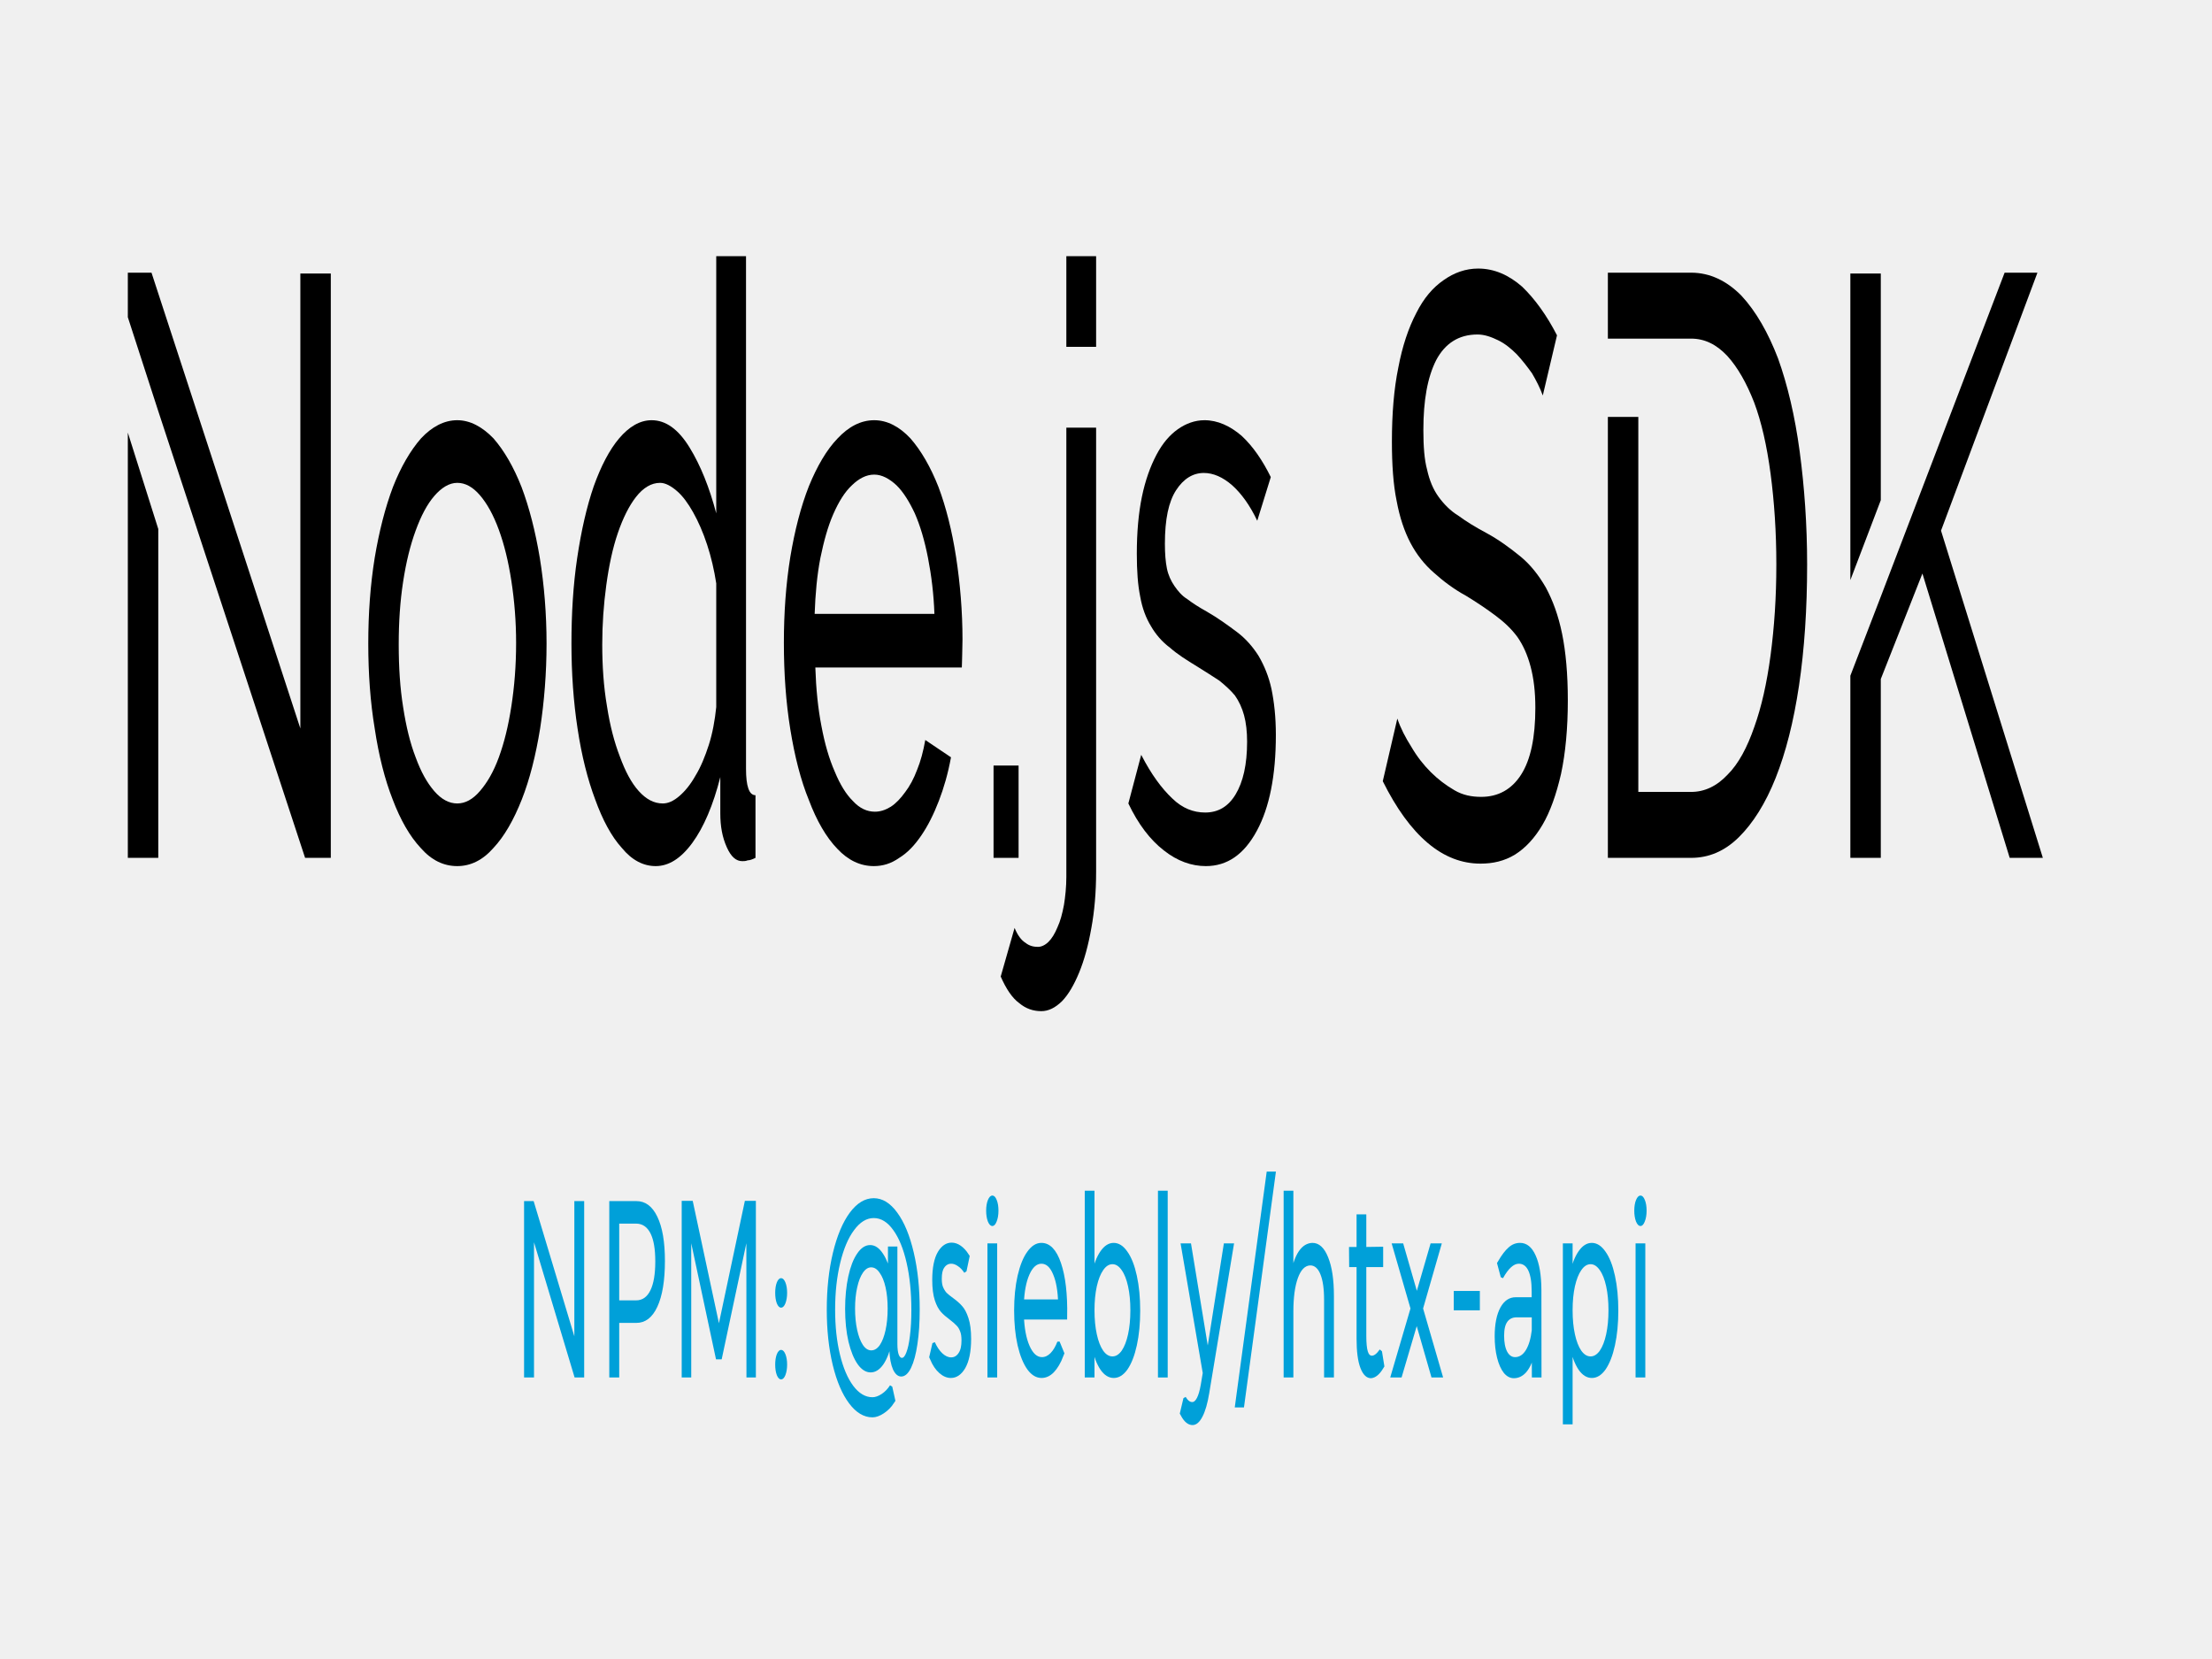
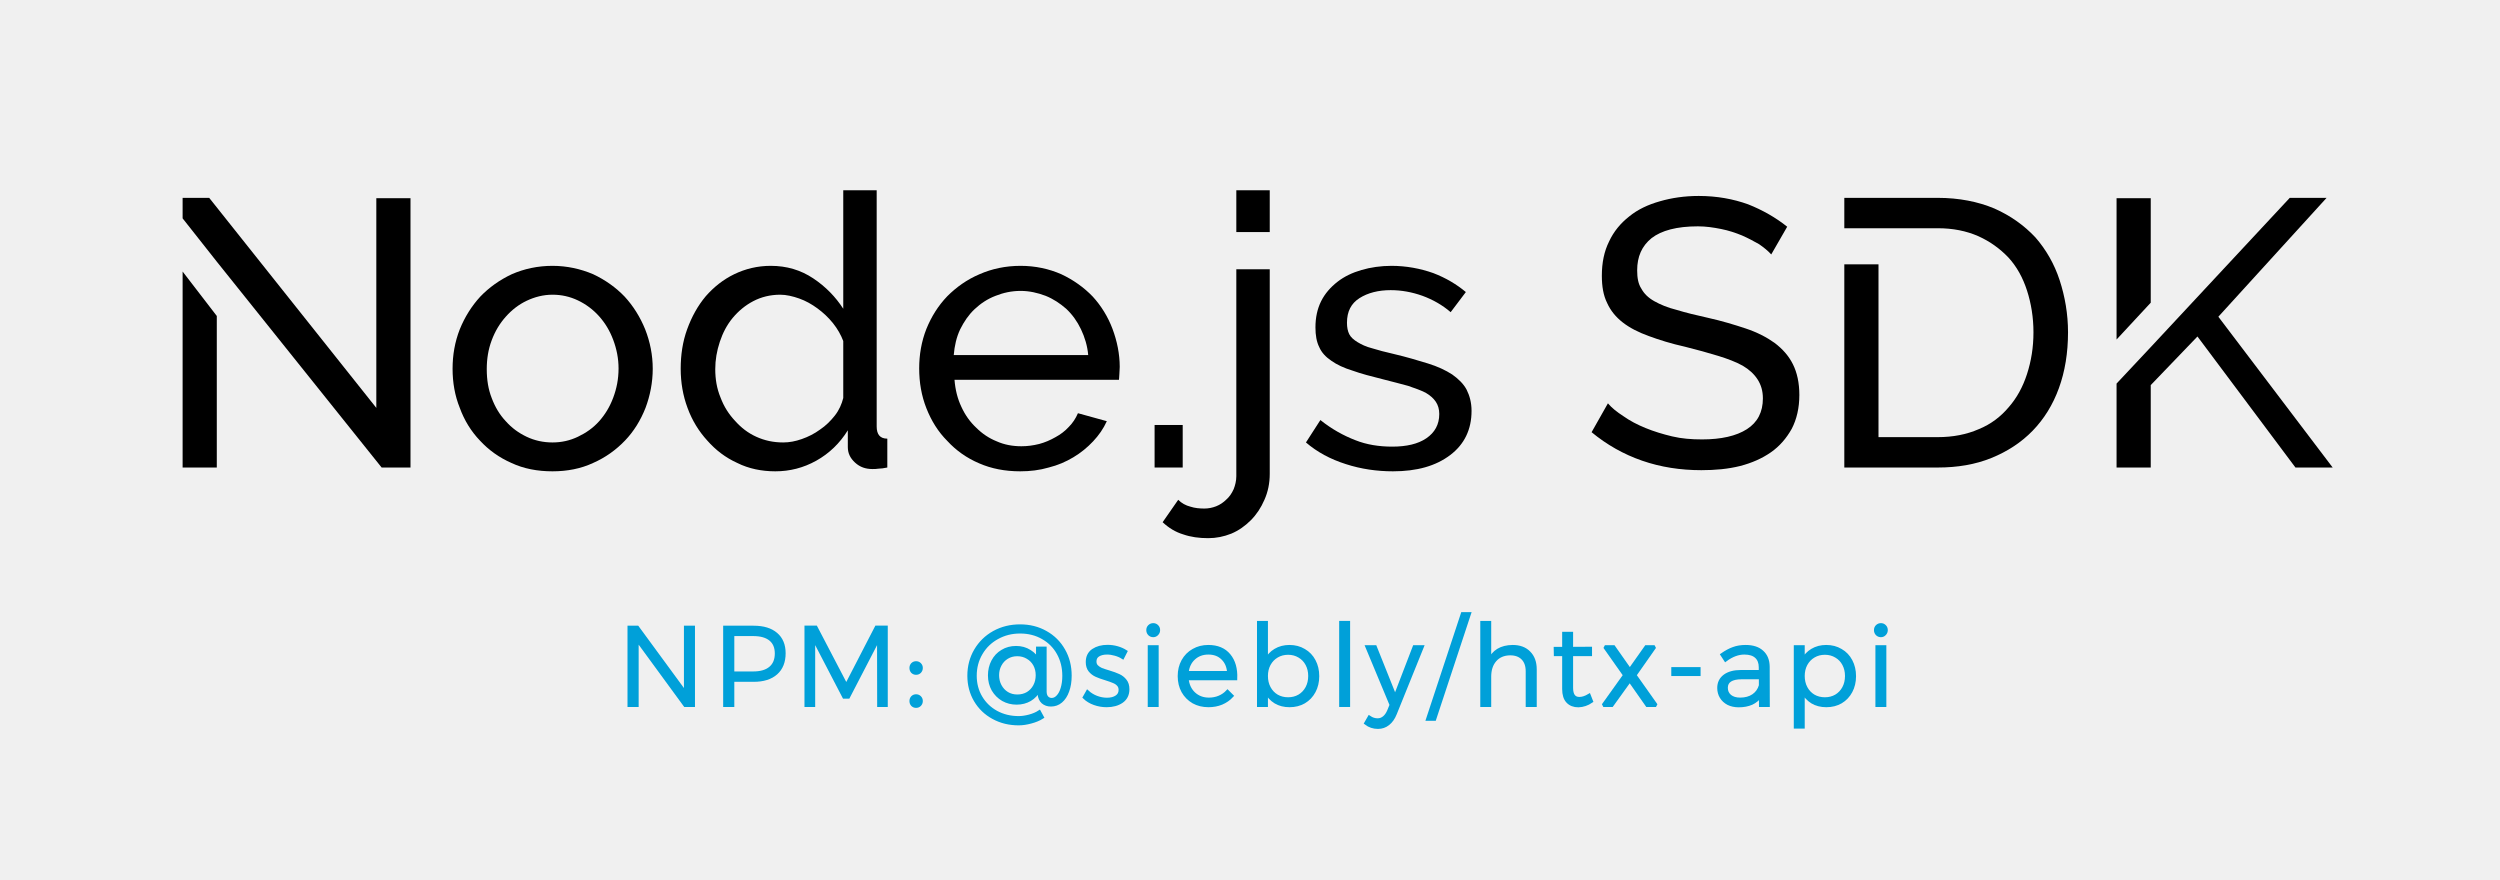
- <svg xmlns="http://www.w3.org/2000/svg" xmlns:ns1="https://boxy-svg.com" id="svg217130" viewBox="0 0 649.681 200" height="768" width="1024" version="1.1" preserveAspectRatio="none">
-   <defs id="defs217134">
-     <ns1:export>
-       <ns1:file format="png" />
-       <ns1:file format="svg" />
-     </ns1:export>
-   </defs>
-   <g id="logo-group" fill="#FFFFFF" transform="matrix(1, 0, 0, 1, -193.2285, -282.8855)">
+ <svg xmlns="http://www.w3.org/2000/svg" id="svg217130" viewBox="183 264 654 230" height="230" width="654" version="1.1">
+   <defs id="defs217134" />
+   <linearGradient spreadMethod="pad" y2="30%" x2="-10%" y1="120%" x1="30%" id="3d_gradient2-logo-cff33201-5764-4921-88f4-caa8c9a8d2b4" fill="#FFFFFF">
+     <stop id="stop217111" stop-opacity="1" stop-color="#ffffff" offset="0%" fill="#FFFFFF" />
+     <stop id="stop217113" stop-opacity="1" stop-color="#000000" offset="100%" fill="#FFFFFF" />
+   </linearGradient>
+   <linearGradient gradientTransform="rotate(-30)" spreadMethod="pad" y2="30%" x2="-10%" y1="120%" x1="30%" id="3d_gradient3-logo-cff33201-5764-4921-88f4-caa8c9a8d2b4" fill="#FFFFFF">
+     <stop id="stop217116" stop-opacity="1" stop-color="#ffffff" offset="0%" fill="#FFFFFF" />
+     <stop id="stop217118" stop-opacity="1" stop-color="#cccccc" offset="50%" fill="#FFFFFF" />
+     <stop id="stop217120" stop-opacity="1" stop-color="#000000" offset="100%" fill="#FFFFFF" />
+   </linearGradient>
+   <g id="logo-group" fill="#FFFFFF">
    <image id="container" x="51.2" y="-76.8" width="921.6" height="921.6" style="display: none;" transform="translate(0 0)" fill="#FFFFFF" />
    <g id="logo-center" transform="translate(180.7716 0)" fill="#FFFFFF">
      <image id="icon_container" x="0" y="0" style="display: none;" fill="#FFFFFF" />
      <g id="slogan" style="font-style:normal;font-weight:300;font-size:32px;line-height:1;font-family:Montserrat;font-variant-ligatures:none;text-align:center;text-anchor:middle" transform="translate(0 0)" fill="#FFFFFF">
        <path id="path217138" style="font-style:normal;font-weight:300;font-size:32px;line-height:1;font-family:Montserrat;font-variant-ligatures:none;text-align:center;text-anchor:middle" d="m 365.994,-22.368 h 2.176 V 0 h -2.336 L 351.978,-18.944 V 0 h -2.208 v -22.368 h 2.336 l 13.888,18.944 z" stroke-width="1" stroke-linejoin="miter" stroke-miterlimit="2" fill="#00A0D9" stroke="#00A0D9" transform="translate(-180.7716 372.2203) translate(347.608 55.91712) scale(0.91) translate(-349.77 22.368)" />
        <path id="path217140" style="font-style:normal;font-weight:300;font-size:32px;line-height:1;font-family:Montserrat;font-variant-ligatures:none;text-align:center;text-anchor:middle" d="m 383.526,-22.368 q 4.16,0 6.432,1.952 2.272,1.92 2.272,5.472 0,3.68 -2.272,5.696 -2.272,2.016 -6.432,2.016 h -6.048 V 0 h -2.208 v -22.368 z m -0.096,13.152 q 3.2,0 4.928,-1.44 1.76,-1.472 1.76,-4.224 0,-2.688 -1.728,-4.096 -1.728,-1.408 -4.96,-1.408 h -5.952 v 11.168 z" stroke-width="1" stroke-linejoin="miter" stroke-miterlimit="2" fill="#00A0D9" stroke="#00A0D9" transform="translate(-180.7716 372.2203) translate(372.633 55.91712) scale(0.91) translate(-375.27 22.368)" />
        <path id="path217142" style="font-style:normal;font-weight:300;font-size:32px;line-height:1;font-family:Montserrat;font-variant-ligatures:none;text-align:center;text-anchor:middle" d="m 396.645,-22.4 h 2.752 l 8.768,16.8 8.672,-16.8 h 2.752 V 0 h -2.048 l -0.032,-19.328 -8.768,16.928 h -1.216 l -8.8,-16.928 V 0 h -2.08 z" stroke-width="1" stroke-linejoin="miter" stroke-miterlimit="2" fill="#00A0D9" stroke="#00A0D9" transform="translate(-180.7716 372.2203) translate(393.9043 55.888) scale(0.91) translate(-396.645 22.4)" />
        <path id="path217144" style="font-style:normal;font-weight:300;font-size:32px;line-height:1;font-family:Montserrat;font-variant-ligatures:none;text-align:center;text-anchor:middle" d="m 426.229,-12.16 q 0.608,0 1.024,0.416 0.416,0.416 0.416,1.024 0,0.608 -0.416,1.056 -0.416,0.416 -1.024,0.416 -0.608,0 -1.024,-0.416 -0.384,-0.416 -0.384,-1.056 0,-0.608 0.384,-1.024 0.416,-0.416 1.024,-0.416 z m 0,9.504 q 0.608,0 1.024,0.416 0.416,0.416 0.416,1.024 0,0.608 -0.416,1.056 -0.416,0.416 -1.024,0.416 -0.608,0 -1.024,-0.416 -0.384,-0.416 -0.384,-1.056 0,-0.608 0.384,-1.024 0.416,-0.416 1.024,-0.416 z" stroke-width="1" stroke-linejoin="miter" stroke-miterlimit="2" fill="#00A0D9" stroke="#00A0D9" transform="translate(-180.7716 372.2203) translate(421.3645 65.2064) scale(0.91) translate(-424.821 12.16)" />
        <path id="path217146" style="font-style:normal;font-weight:300;font-size:32px;line-height:1;font-family:Montserrat;font-variant-ligatures:none;text-align:center;text-anchor:middle" d="m 461.261,-3.936 q 0,1.088 0.544,1.728 0.576,0.608 1.408,0.608 0.992,0 1.792,-0.864 0.832,-0.864 1.28,-2.4 0.48,-1.568 0.48,-3.584 0,-3.616 -1.6,-6.496 -1.6,-2.88 -4.48,-4.512 -2.88,-1.664 -6.56,-1.664 -3.616,0 -6.592,1.664 -2.976,1.632 -4.672,4.544 -1.696,2.88 -1.696,6.432 0,3.456 1.632,6.208 1.632,2.752 4.48,4.32 2.88,1.568 6.432,1.568 1.44,0 3.104,-0.448 1.664,-0.448 2.848,-1.216 l 0.8,1.472 q -1.312,0.832 -3.232,1.344 -1.888,0.512 -3.52,0.512 -4.032,0 -7.296,-1.792 -3.232,-1.76 -5.088,-4.896 -1.856,-3.168 -1.856,-7.072 0,-4.032 1.92,-7.296 1.92,-3.264 5.248,-5.12 3.36,-1.856 7.488,-1.856 4.096,0 7.36,1.856 3.264,1.824 5.12,5.088 1.856,3.232 1.856,7.296 0,2.528 -0.704,4.416 -0.672,1.888 -1.92,2.944 -1.216,1.024 -2.848,1.024 -1.376,0 -2.304,-0.8 -0.896,-0.832 -1.024,-2.272 l -0.032,-1.344 q -0.96,1.856 -2.656,2.88 -1.696,0.992 -3.84,0.992 -2.144,0 -3.904,-0.992 -1.76,-1.024 -2.816,-2.816 -1.024,-1.824 -1.024,-4.096 0,-2.24 0.96,-4.064 0.96,-1.824 2.688,-2.848 1.728,-1.056 3.936,-1.056 2.208,0 3.904,1.088 1.696,1.056 2.336,2.528 v -3.424 h 2.048 z m -7.968,-10.656 q -1.632,0 -2.944,0.8 -1.28,0.768 -2.016,2.144 -0.736,1.344 -0.736,3.008 0,1.696 0.736,3.072 0.736,1.376 2.016,2.176 1.312,0.8 2.976,0.8 1.696,0 3.008,-0.768 1.312,-0.8 2.048,-2.176 0.736,-1.376 0.736,-3.104 0,-1.696 -0.736,-3.04 -0.736,-1.344 -2.08,-2.112 -1.312,-0.8 -3.008,-0.8 z" stroke-width="1" stroke-linejoin="miter" stroke-miterlimit="2" fill="#00A0D9" stroke="#00A0D9" transform="translate(-180.7716 372.2203) translate(436.5141 55.56768) scale(0.91) translate(-439.469 22.752)" />
        <path id="path217148" style="font-style:normal;font-weight:300;font-size:32px;line-height:1;font-family:Montserrat;font-variant-ligatures:none;text-align:center;text-anchor:middle" d="m 481.62,-13.792 q -0.96,-0.608 -2.144,-0.928 -1.184,-0.352 -2.336,-0.352 -1.6,0 -2.592,0.64 -0.96,0.608 -0.96,1.856 0,0.864 0.512,1.408 0.544,0.544 1.312,0.896 0.8,0.32 2.208,0.736 1.728,0.512 2.816,1.024 1.088,0.48 1.856,1.44 0.768,0.928 0.768,2.464 0,2.272 -1.728,3.488 -1.728,1.184 -4.32,1.184 -1.824,0 -3.52,-0.608 -1.696,-0.608 -2.848,-1.728 l 0.864,-1.536 q 1.088,0.992 2.56,1.568 1.504,0.576 3.04,0.576 1.696,0 2.752,-0.704 1.088,-0.704 1.088,-2.048 0,-0.928 -0.544,-1.504 -0.544,-0.608 -1.376,-0.928 -0.8,-0.352 -2.24,-0.8 -1.696,-0.512 -2.752,-0.992 -1.056,-0.48 -1.792,-1.376 -0.736,-0.928 -0.736,-2.4 0,-2.208 1.632,-3.328 1.664,-1.12 4.128,-1.12 1.44,0 2.784,0.384 1.344,0.384 2.4,1.056 z" stroke-width="1" stroke-linejoin="miter" stroke-miterlimit="2" fill="#00A0D9" stroke="#00A0D9" transform="translate(-180.7716 372.2203) translate(466.7038 60.92576) scale(0.91) translate(-470.6445 16.864)" />
        <path id="path217150" style="font-style:normal;font-weight:300;font-size:32px;line-height:1;font-family:Montserrat;font-variant-ligatures:none;text-align:center;text-anchor:middle" d="m 487.324,-16.768 h 2.144 V 0 h -2.144 z m 1.088,-6.336 q 0.64,0 1.056,0.448 0.416,0.416 0.416,1.056 0,0.64 -0.448,1.088 -0.416,0.448 -1.024,0.448 -0.64,0 -1.088,-0.448 -0.416,-0.448 -0.416,-1.088 0,-0.64 0.416,-1.056 0.448,-0.448 1.088,-0.448 z" stroke-width="1" stroke-linejoin="miter" stroke-miterlimit="2" fill="#00A0D9" stroke="#00A0D9" transform="translate(-180.7716 372.2203) translate(483.3232 55.24736) scale(0.91) translate(-486.9075 23.104)" />
        <path id="path217152" style="font-style:normal;font-weight:300;font-size:32px;line-height:1;font-family:Montserrat;font-variant-ligatures:none;text-align:center;text-anchor:middle" d="m 502.226,-16.832 q 3.904,0 5.952,2.496 2.048,2.464 1.888,6.656 h -13.984 q 0.224,2.688 1.984,4.352 1.76,1.632 4.352,1.632 1.6,0 2.976,-0.576 1.376,-0.576 2.368,-1.632 l 1.216,1.216 q -1.216,1.312 -2.944,2.048 -1.696,0.704 -3.744,0.704 -2.432,0 -4.32,-1.056 -1.888,-1.088 -2.976,-3.008 -1.056,-1.92 -1.056,-4.384 0,-2.432 1.056,-4.352 1.088,-1.952 2.976,-3.008 1.888,-1.088 4.256,-1.088 z m 5.92,7.488 q -0.16,-2.624 -1.76,-4.16 -1.568,-1.568 -4.128,-1.568 -2.528,0 -4.224,1.568 -1.696,1.568 -1.952,4.16 z" stroke-width="1" stroke-linejoin="miter" stroke-miterlimit="2" fill="#00A0D9" stroke="#00A0D9" transform="translate(-180.7716 372.2203) translate(491.5414 60.95488) scale(0.91) translate(-493.9385 16.832)" />
        <path id="path217154" style="font-style:normal;font-weight:300;font-size:32px;line-height:1;font-family:Montserrat;font-variant-ligatures:none;text-align:center;text-anchor:middle" d="m 523.566,-16.832 q 2.336,0 4.16,1.088 1.856,1.056 2.88,3.008 1.024,1.92 1.024,4.384 0,2.432 -1.024,4.352 -1.024,1.92 -2.848,3.008 -1.824,1.056 -4.16,1.056 -2.304,0 -4.032,-1.024 -1.728,-1.056 -2.688,-2.912 V 0 h -2.144 v -23.744 h 2.144 v 10.848 q 0.928,-1.856 2.656,-2.88 1.76,-1.056 4.032,-1.056 z m -0.384,15.04 q 1.792,0 3.232,-0.832 1.44,-0.864 2.24,-2.368 0.8,-1.504 0.8,-3.424 0,-1.888 -0.8,-3.392 -0.8,-1.504 -2.24,-2.336 -1.44,-0.864 -3.232,-0.864 -1.824,0 -3.264,0.864 -1.408,0.832 -2.24,2.336 -0.8,1.504 -0.8,3.392 0,1.92 0.8,3.424 0.8,1.504 2.24,2.368 1.44,0.832 3.264,0.832 z" stroke-width="1" stroke-linejoin="miter" stroke-miterlimit="2" fill="#00A0D9" stroke="#00A0D9" transform="translate(-180.7716 372.2203) translate(512.2848 54.66496) scale(0.91) translate(-514.7335 23.744)" />
        <path id="path217156" style="font-style:normal;font-weight:300;font-size:32px;line-height:1;font-family:Montserrat;font-variant-ligatures:none;text-align:center;text-anchor:middle" d="m 536.359,-23.744 h 2.144 V 0 h -2.144 z" stroke-width="1" stroke-linejoin="miter" stroke-miterlimit="2" fill="#00A0D9" stroke="#00A0D9" transform="translate(-180.7716 372.2203) translate(533.7836 54.66496) scale(0.91) translate(-536.3585 23.744)" />
        <path id="path217158" style="font-style:normal;font-weight:300;font-size:32px;line-height:1;font-family:Montserrat;font-variant-ligatures:none;text-align:center;text-anchor:middle" d="m 549.941,2.4 q -0.768,1.92 -2.048,2.912 -1.248,0.992 -2.88,0.992 -1.952,0 -3.456,-1.152 l 0.96,-1.664 q 1.12,0.768 2.4,0.768 1.024,0 1.856,-0.672 0.832,-0.672 1.376,-1.952 l 0.704,-1.728 -6.944,-16.672 h 2.272 l 5.76,14.4 5.536,-14.4 h 2.208 z" stroke-width="1" stroke-linejoin="miter" stroke-miterlimit="2" fill="#00A0D9" stroke="#00A0D9" transform="translate(-180.7716 372.2203) translate(540.3338 61.01312) scale(0.91) translate(-541.5565 16.768)" />
        <path id="path217160" style="font-style:normal;font-weight:300;font-size:32px;line-height:1;font-family:Montserrat;font-variant-ligatures:none;text-align:center;text-anchor:middle" d="m 567.321,-26.272 h 1.92 l -9.984,30.24 h -1.92 z" stroke-width="1" stroke-linejoin="miter" stroke-miterlimit="2" fill="#00A0D9" stroke="#00A0D9" transform="translate(-180.7716 372.2203) translate(556.514 52.36448) scale(0.91) translate(-557.337 26.272)" />
        <path id="path217162" style="font-style:normal;font-weight:300;font-size:32px;line-height:1;font-family:Montserrat;font-variant-ligatures:none;text-align:center;text-anchor:middle" d="m 579.721,-16.832 q 3.008,0 4.704,1.76 1.728,1.728 1.728,4.768 V 0 h -2.176 v -9.792 q 0,-2.368 -1.312,-3.712 -1.312,-1.344 -3.648,-1.344 -2.784,0.032 -4.384,1.856 -1.568,1.792 -1.568,4.768 V 0 h -2.144 v -23.744 h 2.144 V -12.8 q 1.696,-3.968 6.656,-4.032 z" stroke-width="1" stroke-linejoin="miter" stroke-miterlimit="2" fill="#00A0D9" stroke="#00A0D9" transform="translate(-180.7716 372.2203) translate(570.6955 54.66496) scale(0.91) translate(-570.921 23.744)" />
        <path id="path217164" style="font-style:normal;font-weight:300;font-size:32px;line-height:1;font-family:Montserrat;font-variant-ligatures:none;text-align:center;text-anchor:middle" d="m 600.334,-1.152 q -1.728,1.184 -3.712,1.248 -1.92,0 -3.04,-1.184 -1.12,-1.184 -1.12,-3.552 v -9.984 h -2.4 l -0.032,-1.664 h 2.432 v -4.32 h 2.144 v 4.32 l 5.44,-0.032 v 1.696 h -5.44 v 9.632 q 0,3.104 2.304,3.104 1.28,0 2.784,-0.896 z" stroke-width="1" stroke-linejoin="miter" stroke-miterlimit="2" fill="#00A0D9" stroke="#00A0D9" transform="translate(-180.7716 372.2203) translate(589.9046 57.51872) scale(0.91) translate(-590.03 20.608)" />
        <path id="path217166" style="font-style:normal;font-weight:300;font-size:32px;line-height:1;font-family:Montserrat;font-variant-ligatures:none;text-align:center;text-anchor:middle" d="m 602.246,-16.768 h 2.496 l 4.672,6.656 4.704,-6.656 h 2.4 l -5.696,8.128 6.112,8.64 h -2.528 l -5.024,-7.168 -5.152,7.168 h -2.432 l 6.176,-8.64 z" stroke-width="1" stroke-linejoin="miter" stroke-miterlimit="2" fill="#00A0D9" stroke="#00A0D9" transform="translate(-180.7716 372.2203) translate(602.434 61.01312) scale(0.91) translate(-601.7985 16.768)" />
        <path id="path217168" style="font-style:normal;font-weight:300;font-size:32px;line-height:1;font-family:Montserrat;font-variant-ligatures:none;text-align:center;text-anchor:middle" d="m 619.83,-10.464 h 7.424 v 1.568 h -7.424 z" stroke-width="1" stroke-linejoin="miter" stroke-miterlimit="2" fill="#00A0D9" stroke="#00A0D9" transform="translate(-180.7716 372.2203) translate(620.6626 66.74976) scale(0.91) translate(-619.83 10.464)" />
        <path id="path217170" style="font-style:normal;font-weight:300;font-size:32px;line-height:1;font-family:Montserrat;font-variant-ligatures:none;text-align:center;text-anchor:middle" d="m 643.039,0 -0.032,-2.816 q -0.992,1.472 -2.592,2.208 -1.6,0.704 -3.68,0.704 -1.696,0 -3.008,-0.64 -1.28,-0.672 -1.984,-1.824 -0.704,-1.152 -0.704,-2.592 0,-2.176 1.664,-3.424 1.696,-1.248 4.64,-1.248 h 5.632 v -1.28 q 0,-1.984 -1.184,-3.072 -1.184,-1.088 -3.456,-1.088 -2.688,0 -5.408,2.016 l -0.96,-1.472 q 1.696,-1.184 3.232,-1.728 1.536,-0.576 3.52,-0.576 3.04,0 4.704,1.536 1.664,1.504 1.696,4.192 L 645.151,0 Z m -5.92,-1.696 q 2.24,0 3.776,-1.024 1.568,-1.056 2.112,-2.944 v -2.304 h -5.408 q -2.208,0 -3.36,0.736 -1.152,0.736 -1.152,2.208 0,1.504 1.088,2.432 1.12,0.896 2.944,0.896 z" stroke-width="1" stroke-linejoin="miter" stroke-miterlimit="2" fill="#00A0D9" stroke="#00A0D9" transform="translate(-180.7716 372.2203) translate(632.6828 60.95488) scale(0.91) translate(-631.039 16.832)" />
        <path id="path217172" style="font-style:normal;font-weight:300;font-size:32px;line-height:1;font-family:Montserrat;font-variant-ligatures:none;text-align:center;text-anchor:middle" d="m 659.878,-16.832 q 2.336,0 4.16,1.088 1.856,1.056 2.88,3.008 1.024,1.92 1.024,4.384 0,2.432 -1.024,4.352 -1.024,1.92 -2.848,3.008 -1.824,1.056 -4.16,1.056 -2.304,0 -4.032,-1.024 -1.728,-1.056 -2.688,-2.912 v 10.08 h -2.144 v -22.976 h 2.144 v 3.872 q 0.928,-1.856 2.656,-2.88 1.76,-1.056 4.032,-1.056 z m -0.384,15.04 q 1.792,0 3.232,-0.832 1.44,-0.864 2.24,-2.368 0.8,-1.504 0.8,-3.424 0,-1.888 -0.8,-3.392 -0.8,-1.504 -2.24,-2.336 -1.44,-0.864 -3.232,-0.864 -1.824,0 -3.264,0.864 -1.408,0.832 -2.24,2.336 -0.8,1.504 -0.8,3.392 0,1.92 0.8,3.424 0.8,1.504 2.24,2.368 1.44,0.832 3.264,0.832 z" stroke-width="1" stroke-linejoin="miter" stroke-miterlimit="2" fill="#00A0D9" stroke="#00A0D9" transform="translate(-180.7716 372.2203) translate(652.7092 60.95488) scale(0.91) translate(-651.046 16.832)" />
        <path id="path217174" style="font-style:normal;font-weight:300;font-size:32px;line-height:1;font-family:Montserrat;font-variant-ligatures:none;text-align:center;text-anchor:middle" d="m 672.511,-16.768 h 2.144 V 0 h -2.144 z m 1.088,-6.336 q 0.64,0 1.056,0.448 0.416,0.416 0.416,1.056 0,0.64 -0.448,1.088 -0.416,0.448 -1.024,0.448 -0.64,0 -1.088,-0.448 -0.416,-0.448 -0.416,-1.088 0,-0.64 0.416,-1.056 0.448,-0.448 1.088,-0.448 z" stroke-width="1" stroke-linejoin="miter" stroke-miterlimit="2" fill="#00A0D9" stroke="#00A0D9" transform="translate(-180.7716 372.2203) translate(673.6838 55.24736) scale(0.91) translate(-672.095 23.104)" />
      </g>
      <g id="title" style="font-style:normal;font-weight:500;font-size:72px;line-height:1;font-family:'Raleway Medium Alt1';font-variant-ligatures:none;text-align:center;text-anchor:middle" transform="translate(0 0)" fill="#FFFFFF">
        <path id="path217177" style="font-style:normal;font-weight:500;font-size:72px;line-height:1;font-family:'Raleway Medium Alt1';font-variant-ligatures:none;text-align:center;text-anchor:middle" d="m 311.331,0 h 6.48 v -28.728 l -6.48,-8.424 z m 36.72,-51.048 v 39.744 l -31.68,-39.816 h -5.04 v 3.888 l 6.48,8.208 31.248,39.024 h 5.472 v -51.048 z" stroke-width="0px" stroke-linejoin="miter" stroke-miterlimit="2" fill="#000000" stroke="#000000" transform="translate(0 283.7438) translate(50 32.0144) scale(1.38) translate(-311.3309 51.12)" />
        <path id="path217179" style="font-style:normal;font-weight:500;font-size:72px;line-height:1;font-family:'Raleway Medium Alt1';font-variant-ligatures:none;text-align:center;text-anchor:middle" d="m 381.442,0.72 c 2.808,0 5.4,-0.504 7.704,-1.584 2.304,-1.008 4.32,-2.448 6.048,-4.248 1.656,-1.728 2.952,-3.816 3.888,-6.192 0.864,-2.304 1.368,-4.824 1.368,-7.416 0,-2.592 -0.504,-5.112 -1.44,-7.488 -0.936,-2.304 -2.232,-4.392 -3.888,-6.192 -1.656,-1.728 -3.672,-3.168 -5.976,-4.248 -2.376,-1.008 -4.968,-1.584 -7.704,-1.584 -2.808,0 -5.4,0.576 -7.704,1.584 -2.304,1.08 -4.32,2.52 -5.976,4.248 -1.656,1.8 -2.952,3.888 -3.888,6.192 -0.936,2.376 -1.368,4.896 -1.368,7.488 0,2.592 0.432,5.112 1.368,7.416 0.864,2.376 2.16,4.464 3.816,6.192 1.656,1.8 3.672,3.24 5.976,4.248 2.304,1.08 4.896,1.584 7.776,1.584 z m -12.456,-19.368 c 0,-1.944 0.288,-3.744 0.936,-5.472 0.648,-1.728 1.512,-3.168 2.664,-4.464 1.152,-1.296 2.448,-2.304 3.96,-3.024 1.512,-0.72 3.168,-1.152 4.896,-1.152 1.728,0 3.312,0.36 4.824,1.08 1.512,0.72 2.88,1.728 4.032,3.024 1.152,1.296 2.016,2.736 2.664,4.464 0.648,1.728 1.008,3.528 1.008,5.4 0,2.016 -0.36,3.816 -1.008,5.544 -0.648,1.728 -1.512,3.168 -2.664,4.464 -1.152,1.296 -2.52,2.232 -4.032,2.952 -1.512,0.72 -3.096,1.08 -4.824,1.08 -1.728,0 -3.384,-0.36 -4.896,-1.08 -1.512,-0.72 -2.808,-1.656 -3.96,-2.952 -1.152,-1.224 -2.016,-2.664 -2.664,-4.392 -0.648,-1.656 -0.936,-3.456 -0.936,-5.472 z" stroke-width="0px" stroke-linejoin="miter" stroke-miterlimit="2" fill="#000000" stroke="#000000" transform="translate(0 283.7438) translate(120.6217 49.79984) scale(1.38) translate(-362.5061 38.232)" />
        <path id="path217181" style="font-style:normal;font-weight:500;font-size:72px;line-height:1;font-family:'Raleway Medium Alt1';font-variant-ligatures:none;text-align:center;text-anchor:middle" d="m 423.678,0.72 c 2.736,0 5.328,-0.648 7.776,-2.016 2.448,-1.368 4.464,-3.312 5.976,-5.76 v 3.168 c 0,1.152 0.432,2.088 1.368,2.952 0.936,0.864 2.016,1.224 3.312,1.224 0.36,0 0.72,0 1.152,-0.072 0.432,0 0.936,-0.072 1.656,-0.216 v -5.472 c -1.368,0 -2.016,-0.792 -2.016,-2.304 V -52.56 h -6.336 v 22.464 c -1.44,-2.232 -3.312,-4.176 -5.688,-5.76 -2.376,-1.584 -5.04,-2.376 -8.064,-2.376 -2.52,0 -4.824,0.576 -6.912,1.584 -2.088,1.008 -3.888,2.448 -5.4,4.176 -1.512,1.8 -2.664,3.888 -3.528,6.264 -0.864,2.376 -1.224,4.896 -1.224,7.488 0,2.592 0.432,5.112 1.296,7.416 0.864,2.376 2.16,4.464 3.744,6.192 1.584,1.8 3.456,3.24 5.688,4.248 2.16,1.08 4.608,1.584 7.2,1.584 z m 1.512,-5.472 c -1.872,0 -3.528,-0.36 -5.112,-1.08 -1.584,-0.72 -2.88,-1.728 -4.032,-3.024 -1.152,-1.224 -2.088,-2.664 -2.736,-4.392 -0.72,-1.728 -1.008,-3.528 -1.008,-5.4 0,-1.728 0.288,-3.456 0.864,-5.184 0.576,-1.728 1.368,-3.24 2.448,-4.536 1.08,-1.296 2.376,-2.376 3.888,-3.168 1.512,-0.792 3.24,-1.224 5.112,-1.224 1.152,0 2.376,0.288 3.6,0.72 1.224,0.432 2.376,1.08 3.456,1.872 1.08,0.792 2.088,1.728 2.952,2.808 0.864,1.08 1.512,2.232 1.944,3.384 v 10.8 c -0.288,1.152 -0.792,2.304 -1.584,3.312 -0.792,1.008 -1.728,1.944 -2.808,2.664 -1.08,0.792 -2.232,1.368 -3.456,1.8 -1.224,0.432 -2.376,0.648 -3.528,0.648 z" stroke-width="0px" stroke-linejoin="miter" stroke-miterlimit="2" fill="#000000" stroke="#000000" transform="translate(0 283.7438) translate(180.2982 30.0272) scale(1.38) translate(-405.7499 52.56)" />
        <path id="path217183" style="font-style:normal;font-weight:500;font-size:72px;line-height:1;font-family:'Raleway Medium Alt1';font-variant-ligatures:none;text-align:center;text-anchor:middle" d="m 470.111,0.72 c 1.872,0 3.672,-0.216 5.4,-0.72 1.728,-0.432 3.24,-1.08 4.68,-1.944 1.44,-0.864 2.664,-1.872 3.744,-3.024 1.08,-1.152 1.944,-2.376 2.592,-3.816 l -5.472,-1.512 c -0.432,1.008 -1.008,1.872 -1.728,2.592 -0.72,0.792 -1.584,1.44 -2.52,1.944 -1.008,0.576 -2.016,1.008 -3.096,1.296 -1.152,0.288 -2.232,0.432 -3.384,0.432 -1.656,0 -3.24,-0.288 -4.68,-0.936 -1.44,-0.576 -2.736,-1.44 -3.888,-2.592 -1.152,-1.08 -2.088,-2.376 -2.808,-3.96 -0.72,-1.512 -1.152,-3.24 -1.296,-5.112 h 31.176 c 0,-0.216 0.072,-0.576 0.072,-1.008 0,-0.432 0.072,-0.864 0.072,-1.44 0,-2.448 -0.504,-4.896 -1.368,-7.2 -0.864,-2.304 -2.16,-4.392 -3.744,-6.12 -1.656,-1.728 -3.672,-3.168 -5.976,-4.248 -2.304,-1.008 -4.896,-1.584 -7.704,-1.584 -2.88,0 -5.472,0.576 -7.776,1.584 -2.376,1.008 -4.392,2.448 -6.12,4.176 -1.728,1.8 -3.024,3.888 -3.96,6.192 -0.936,2.376 -1.368,4.896 -1.368,7.488 0,2.664 0.432,5.184 1.368,7.56 0.936,2.376 2.232,4.464 3.96,6.192 1.656,1.8 3.672,3.24 6.048,4.248 2.304,1.008 4.896,1.512 7.776,1.512 z m 12.888,-22.032 h -25.488 c 0.144,-1.728 0.504,-3.384 1.224,-4.896 0.72,-1.44 1.584,-2.736 2.736,-3.816 1.152,-1.08 2.448,-1.944 3.96,-2.52 1.44,-0.576 3.024,-0.936 4.752,-0.936 1.656,0 3.24,0.36 4.752,0.936 1.44,0.576 2.736,1.44 3.888,2.448 1.152,1.08 2.088,2.376 2.808,3.888 0.72,1.512 1.224,3.168 1.368,4.896 z" stroke-width="0px" stroke-linejoin="miter" stroke-miterlimit="2" fill="#000000" stroke="#000000" transform="translate(0 283.7438) translate(242.687 49.79984) scale(1.38) translate(-450.9592 38.232)" />
        <path id="path217185" style="font-style:normal;font-weight:500;font-size:72px;line-height:1;font-family:'Raleway Medium Alt1';font-variant-ligatures:none;text-align:center;text-anchor:middle" d="m 495.585,0 h 5.328 v -8.064 h -5.328 z" stroke-width="0px" stroke-linejoin="miter" stroke-miterlimit="2" fill="#000000" stroke="#000000" transform="translate(0 283.7438) translate(304.27 91.43168) scale(1.38) translate(-495.5846 8.064)" />
        <path id="path217187" style="font-style:normal;font-weight:500;font-size:72px;line-height:1;font-family:'Raleway Medium Alt1';font-variant-ligatures:none;text-align:center;text-anchor:middle" d="m 505.749,13.392 c 1.512,0 2.952,-0.288 4.392,-0.864 1.368,-0.576 2.592,-1.44 3.672,-2.52 1.08,-1.08 1.944,-2.376 2.592,-3.888 0.648,-1.44 1.008,-3.096 1.008,-4.896 v -38.808 h -6.336 v 39.24 c 0,0.864 -0.216,1.728 -0.504,2.448 -0.36,0.792 -0.792,1.44 -1.368,1.944 -0.576,0.576 -1.224,1.008 -1.944,1.296 -0.72,0.288 -1.512,0.432 -2.232,0.432 -0.864,0 -1.8,-0.072 -2.664,-0.36 -0.864,-0.216 -1.656,-0.648 -2.304,-1.296 l -2.952,4.248 c 1.152,1.08 2.448,1.872 3.888,2.304 1.44,0.504 3.024,0.72 4.752,0.72 z m 5.328,-58.032 h 6.336 v -7.92 h -6.336 z" stroke-width="0px" stroke-linejoin="miter" stroke-miterlimit="2" fill="#000000" stroke="#000000" transform="translate(0 283.7438) translate(306.3736 30.0272) scale(1.38) translate(-497.1089 52.56)" />
        <path id="path217189" style="font-style:normal;font-weight:500;font-size:72px;line-height:1;font-family:'Raleway Medium Alt1';font-variant-ligatures:none;text-align:center;text-anchor:middle" d="m 540.765,0.72 c 4.536,0 8.136,-1.008 10.872,-3.096 2.664,-2.016 4.032,-4.824 4.032,-8.352 0,-1.584 -0.36,-2.88 -0.936,-4.032 -0.576,-1.08 -1.512,-2.016 -2.736,-2.88 -1.224,-0.792 -2.736,-1.512 -4.608,-2.088 -1.872,-0.576 -4.032,-1.224 -6.48,-1.8 -1.584,-0.36 -2.952,-0.72 -4.104,-1.08 -1.152,-0.288 -2.016,-0.72 -2.736,-1.152 -0.72,-0.432 -1.296,-0.936 -1.584,-1.512 -0.288,-0.576 -0.432,-1.296 -0.432,-2.16 0,-2.16 0.792,-3.672 2.376,-4.68 1.584,-1.008 3.6,-1.512 5.904,-1.512 2.016,0 4.032,0.36 6.048,1.08 1.944,0.72 3.744,1.728 5.328,3.096 l 2.88,-3.816 c -1.728,-1.44 -3.744,-2.664 -6.192,-3.6 -2.448,-0.864 -5.112,-1.368 -7.92,-1.368 -2.016,0 -3.96,0.288 -5.688,0.792 -1.728,0.504 -3.24,1.224 -4.536,2.232 -1.296,1.008 -2.376,2.232 -3.096,3.672 -0.72,1.44 -1.08,3.096 -1.08,4.968 0,1.512 0.216,2.736 0.72,3.744 0.432,1.008 1.224,1.872 2.304,2.592 1.008,0.72 2.376,1.368 4.032,1.872 1.584,0.576 3.528,1.08 5.832,1.656 1.728,0.432 3.312,0.864 4.68,1.224 1.296,0.432 2.448,0.864 3.312,1.296 0.864,0.504 1.512,1.08 1.944,1.728 0.432,0.648 0.648,1.44 0.648,2.304 0,2.016 -0.864,3.528 -2.448,4.608 -1.584,1.08 -3.744,1.584 -6.48,1.584 -2.448,0 -4.824,-0.36 -6.984,-1.224 -2.232,-0.864 -4.464,-2.088 -6.624,-3.816 l -2.736,4.248 c 2.088,1.8 4.608,3.168 7.56,4.104 2.88,0.936 5.904,1.368 8.928,1.368 z" stroke-width="0px" stroke-linejoin="miter" stroke-miterlimit="2" fill="#000000" stroke="#000000" transform="translate(0 283.7438) translate(343.865 49.79984) scale(1.38) translate(-524.2766 38.232)" />
        <path id="path217191" style="font-style:normal;font-weight:500;font-size:72px;line-height:1;font-family:'Raleway Medium Alt1';font-variant-ligatures:none;text-align:center;text-anchor:middle" d="m 612.48,-40.392 3.024,-5.256 c -2.16,-1.728 -4.68,-3.168 -7.416,-4.248 -2.808,-1.008 -5.904,-1.584 -9.36,-1.584 -2.664,0 -5.112,0.36 -7.344,1.008 -2.304,0.648 -4.248,1.584 -5.832,2.88 -1.656,1.296 -2.952,2.88 -3.816,4.752 -0.936,1.872 -1.368,4.032 -1.368,6.48 0,2.016 0.288,3.744 1.008,5.184 0.648,1.44 1.656,2.664 2.952,3.672 1.296,1.008 2.952,1.872 4.968,2.592 1.944,0.72 4.248,1.44 6.84,2.016 2.304,0.576 4.392,1.152 6.264,1.728 1.872,0.576 3.384,1.152 4.68,1.872 1.224,0.72 2.16,1.584 2.808,2.592 0.648,1.008 1.008,2.16 1.008,3.6 0,2.592 -1.008,4.536 -3.024,5.832 -2.016,1.296 -4.896,1.944 -8.496,1.944 -2.016,0 -3.888,-0.144 -5.688,-0.576 -1.8,-0.432 -3.456,-0.936 -5.04,-1.584 -1.584,-0.648 -2.952,-1.368 -4.176,-2.232 -1.224,-0.792 -2.232,-1.584 -2.952,-2.448 l -3.096,5.472 c 2.88,2.376 6.048,4.176 9.576,5.4 3.528,1.224 7.272,1.8 11.232,1.8 2.592,0 5.04,-0.216 7.344,-0.792 2.232,-0.576 4.176,-1.44 5.832,-2.592 1.656,-1.152 2.952,-2.664 3.96,-4.464 0.936,-1.8 1.44,-3.96 1.44,-6.408 0,-2.304 -0.432,-4.248 -1.224,-5.832 -0.792,-1.584 -1.944,-2.88 -3.456,-4.032 -1.512,-1.08 -3.312,-2.016 -5.472,-2.736 -2.16,-0.72 -4.536,-1.44 -7.128,-2.016 -2.304,-0.504 -4.32,-1.008 -5.976,-1.512 -1.728,-0.432 -3.096,-1.008 -4.248,-1.656 -1.152,-0.648 -1.944,-1.44 -2.448,-2.376 -0.576,-0.864 -0.792,-2.016 -0.792,-3.456 0,-2.592 0.864,-4.608 2.736,-6.12 1.872,-1.44 4.752,-2.232 8.784,-2.232 1.512,0 2.952,0.216 4.392,0.504 1.44,0.288 2.736,0.72 3.96,1.224 1.152,0.504 2.232,1.08 3.24,1.656 0.936,0.648 1.728,1.296 2.304,1.944 z" stroke-width="0px" stroke-linejoin="miter" stroke-miterlimit="2" fill="#000000" stroke="#000000" transform="translate(0 283.7438) translate(418.5883 31.5176) scale(1.38) translate(-578.4239 51.48)" />
        <path id="path217193" style="font-style:normal;font-weight:500;font-size:72px;line-height:1;font-family:'Raleway Medium Alt1';font-variant-ligatures:none;text-align:center;text-anchor:middle" d="m 667.155,-35.496 c -1.008,-3.096 -2.592,-5.832 -4.608,-8.136 -2.088,-2.232 -4.68,-4.104 -7.776,-5.472 -3.096,-1.296 -6.696,-2.016 -10.728,-2.016 h -17.712 v 5.76 h 17.712 c 2.88,0 5.4,0.504 7.704,1.512 2.232,1.008 4.104,2.376 5.688,4.032 1.584,1.728 2.736,3.816 3.528,6.264 0.792,2.448 1.224,5.112 1.224,7.92 0,2.88 -0.432,5.472 -1.224,7.92 -0.792,2.448 -1.944,4.536 -3.456,6.264 -1.512,1.8 -3.384,3.24 -5.688,4.176 -2.304,1.008 -4.896,1.512 -7.776,1.512 h -11.232 v -32.76 h -6.48 V 0 h 17.712 c 3.744,0 7.128,-0.576 10.152,-1.8 3.024,-1.224 5.688,-2.952 7.848,-5.184 2.16,-2.232 3.816,-4.896 4.968,-8.064 1.152,-3.168 1.728,-6.696 1.728,-10.584 0,-3.456 -0.576,-6.768 -1.584,-9.864 z" stroke-width="0px" stroke-linejoin="miter" stroke-miterlimit="2" fill="#000000" stroke="#000000" transform="translate(0 283.7438) translate(484.7 32.0144) scale(1.38) translate(-626.3309 51.12)" />
        <path id="path217195" style="font-style:normal;font-weight:500;font-size:72px;line-height:1;font-family:'Raleway Medium Alt1';font-variant-ligatures:none;text-align:center;text-anchor:middle" d="m 684.42,-51.048 h -6.48 v 26.784 l 6.48,-6.984 z m 12.816,22.464 20.52,-22.536 h -6.984 l -26.352,28.296 -6.48,6.912 V 0 h 6.48 v -15.624 l 8.856,-9.216 18.576,24.84 h 7.056 z" stroke-width="0px" stroke-linejoin="miter" stroke-miterlimit="2" fill="#000000" stroke="#000000" transform="translate(0 283.7438) translate(555.9209 32.0144) scale(1.38) translate(-677.9403 51.12)" />
      </g>
      <image id="icon" x="0" y="0" style="display: none;" fill="#FFFFFF" />
    </g>
  </g>
</svg>
